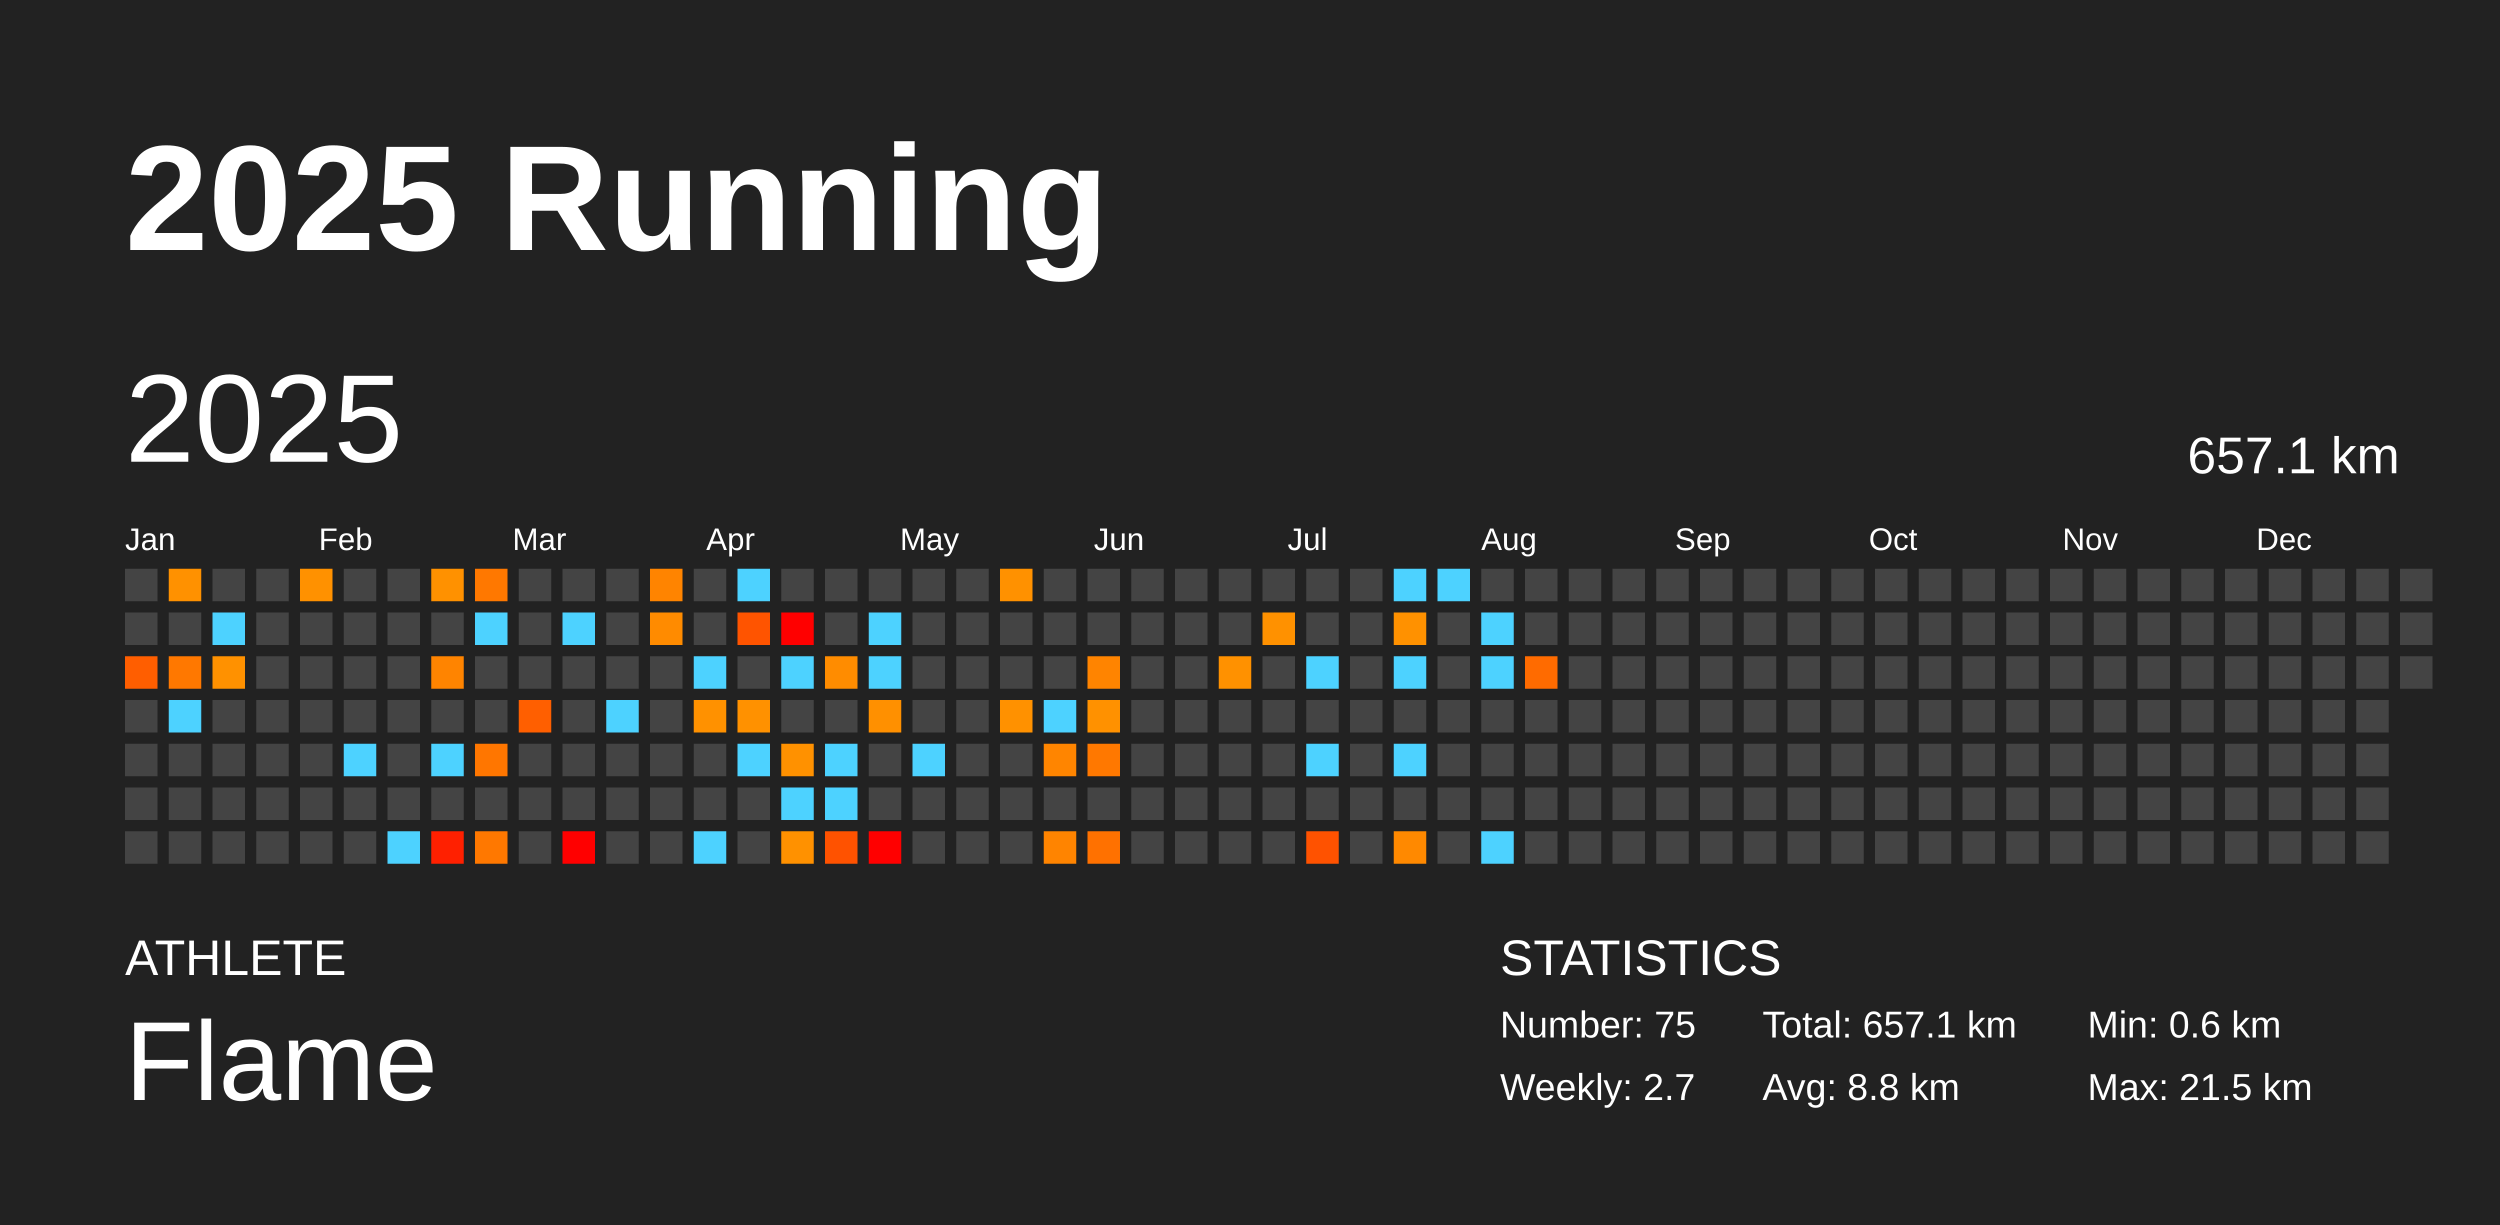
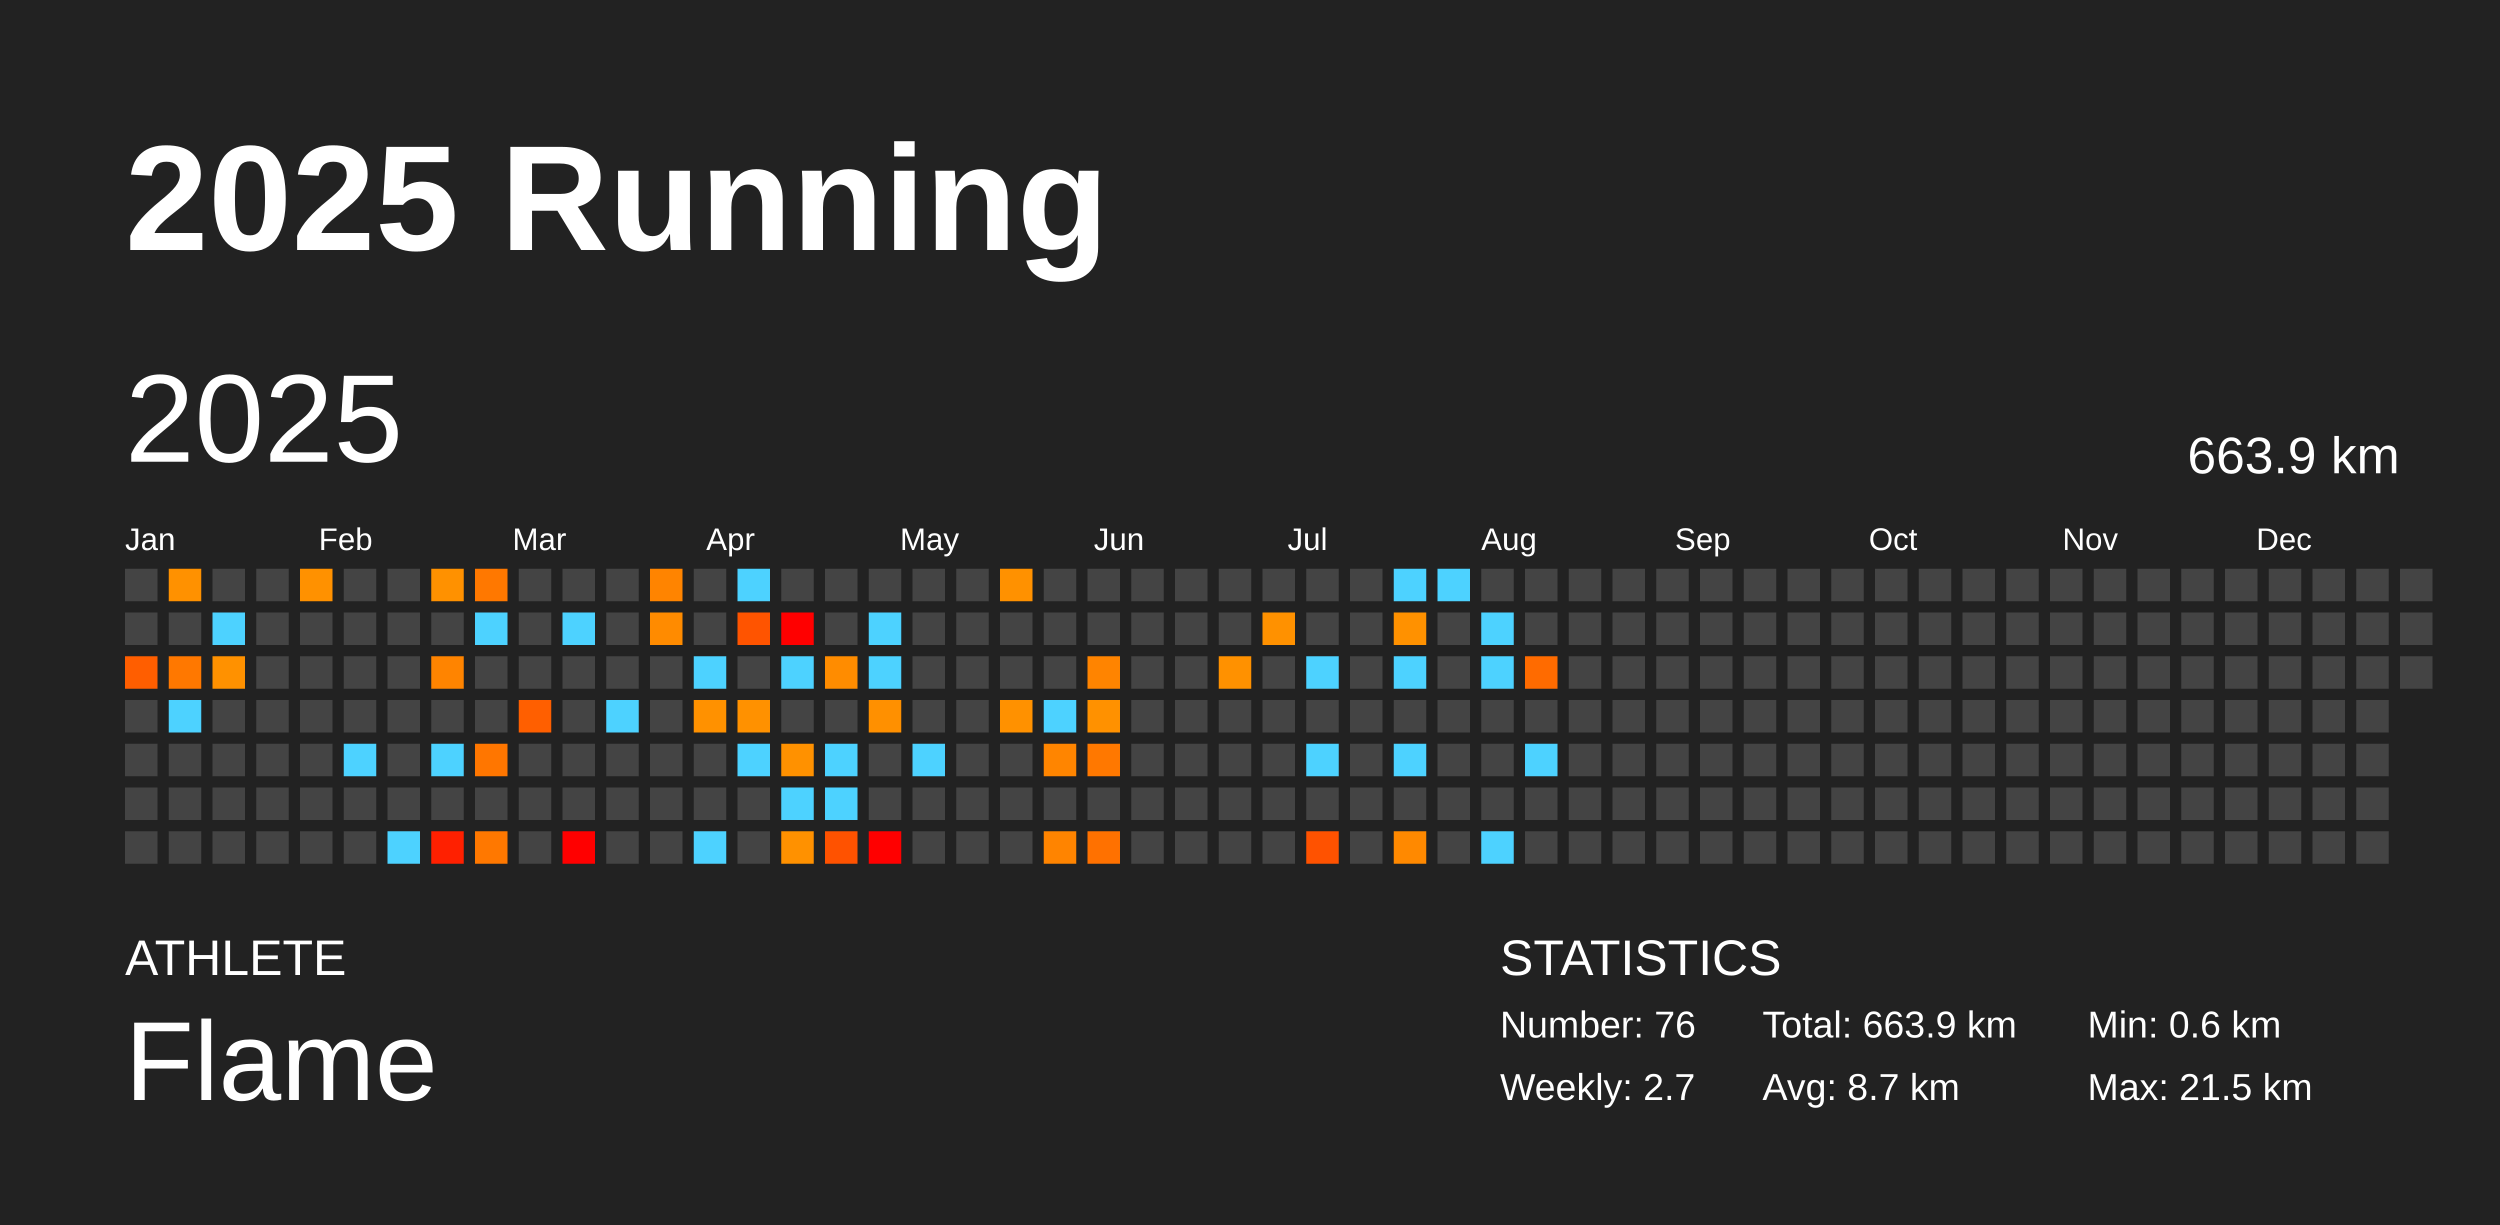
<svg xmlns="http://www.w3.org/2000/svg" baseProfile="full" height="98mm" version="1.1" viewBox="0,0,200,98" width="200mm">
  <defs />
  <rect fill="#222222" height="98" width="200" x="0" y="0" />
  <text fill="#FFFFFF" style="font-size:12px; font-family:Arial; font-weight:bold;" x="10" y="20">2025 Running</text>
  <text fill="#FFFFFF" style="font-size:4px; font-family:Arial" x="10" y="78">ATHLETE</text>
  <text fill="#FFFFFF" style="font-size:9px; font-family:Arial" x="10" y="88">Flame</text>
  <text fill="#FFFFFF" style="font-size:4px; font-family:Arial" x="120" y="78">STATISTICS</text>
-   <text fill="#FFFFFF" style="font-size:3px; font-family:Arial" x="120" y="83">Number: 75</text>
+   <text fill="#FFFFFF" style="font-size:3px; font-family:Arial" x="120" y="83">Number: 76</text>
  <text fill="#FFFFFF" style="font-size:3px; font-family:Arial" x="120" y="88">Weekly: 2.7</text>
-   <text fill="#FFFFFF" style="font-size:3px; font-family:Arial" x="141" y="83">Total: 657.1 km</text>
-   <text fill="#FFFFFF" style="font-size:3px; font-family:Arial" x="141" y="88">Avg: 8.8 km</text>
+   <text fill="#FFFFFF" style="font-size:3px; font-family:Arial" x="141" y="83">Total: 663.9 km</text>
+   <text fill="#FFFFFF" style="font-size:3px; font-family:Arial" x="141" y="88">Avg: 8.7 km</text>
  <text fill="#FFFFFF" style="font-size:3px; font-family:Arial" x="167" y="83">Min: 0.6 km</text>
  <text fill="#FFFFFF" style="font-size:3px; font-family:Arial" x="167" y="88">Max: 21.5 km</text>
  <text dominant-baseline="hanging" fill="#FFFFFF" style="font-size:10.0px; font-family:Arial;" x="10" y="30">2025</text>
-   <text dominant-baseline="hanging" fill="#FFFFFF" style="font-size:4.125px; font-family:Arial;" x="175" y="35">657.1 km</text>
+   <text dominant-baseline="hanging" fill="#FFFFFF" style="font-size:4.125px; font-family:Arial;" x="175" y="35">663.9 km</text>
  <text fill="#FFFFFF" style="font-size:2.5px; font-family:Arial" x="10.0" y="44">Jan</text>
  <text fill="#FFFFFF" style="font-size:2.5px; font-family:Arial" x="25.5" y="44">Feb</text>
  <text fill="#FFFFFF" style="font-size:2.5px; font-family:Arial" x="41.0" y="44">Mar</text>
  <text fill="#FFFFFF" style="font-size:2.5px; font-family:Arial" x="56.5" y="44">Apr</text>
  <text fill="#FFFFFF" style="font-size:2.5px; font-family:Arial" x="72.0" y="44">May</text>
  <text fill="#FFFFFF" style="font-size:2.5px; font-family:Arial" x="87.5" y="44">Jun</text>
  <text fill="#FFFFFF" style="font-size:2.5px; font-family:Arial" x="103.0" y="44">Jul</text>
  <text fill="#FFFFFF" style="font-size:2.5px; font-family:Arial" x="118.5" y="44">Aug</text>
  <text fill="#FFFFFF" style="font-size:2.5px; font-family:Arial" x="134.0" y="44">Sep</text>
  <text fill="#FFFFFF" style="font-size:2.5px; font-family:Arial" x="149.5" y="44">Oct</text>
  <text fill="#FFFFFF" style="font-size:2.5px; font-family:Arial" x="165.0" y="44">Nov</text>
  <text fill="#FFFFFF" style="font-size:2.5px; font-family:Arial" x="180.5" y="44">Dec</text>
  <rect fill="#444444" height="2.6" width="2.6" x="10.0" y="45.5" />
  <rect fill="#444444" height="2.6" width="2.6" x="10.0" y="49.0" />
  <rect fill="#ff5e00" height="2.6" width="2.6" x="10.0" y="52.5" />
  <rect fill="#444444" height="2.6" width="2.6" x="10.0" y="56.0" />
  <rect fill="#444444" height="2.6" width="2.6" x="10.0" y="59.5" />
  <rect fill="#444444" height="2.6" width="2.6" x="10.0" y="63.0" />
  <rect fill="#444444" height="2.6" width="2.6" x="10.0" y="66.5" />
  <rect fill="#ff9100" height="2.6" width="2.6" x="13.5" y="45.5" />
  <rect fill="#444444" height="2.6" width="2.6" x="13.5" y="49.0" />
  <rect fill="#ff7800" height="2.6" width="2.6" x="13.5" y="52.5" />
  <rect fill="#4dd2ff" height="2.6" width="2.6" x="13.5" y="56.0" />
  <rect fill="#444444" height="2.6" width="2.6" x="13.5" y="59.5" />
  <rect fill="#444444" height="2.6" width="2.6" x="13.5" y="63.0" />
  <rect fill="#444444" height="2.6" width="2.6" x="13.5" y="66.5" />
  <rect fill="#444444" height="2.6" width="2.6" x="17.0" y="45.5" />
  <rect fill="#4dd2ff" height="2.6" width="2.6" x="17.0" y="49.0" />
  <rect fill="#ff9100" height="2.6" width="2.6" x="17.0" y="52.5" />
  <rect fill="#444444" height="2.6" width="2.6" x="17.0" y="56.0" />
  <rect fill="#444444" height="2.6" width="2.6" x="17.0" y="59.5" />
  <rect fill="#444444" height="2.6" width="2.6" x="17.0" y="63.0" />
  <rect fill="#444444" height="2.6" width="2.6" x="17.0" y="66.5" />
  <rect fill="#444444" height="2.6" width="2.6" x="20.5" y="45.5" />
  <rect fill="#444444" height="2.6" width="2.6" x="20.5" y="49.0" />
  <rect fill="#444444" height="2.6" width="2.6" x="20.5" y="52.5" />
  <rect fill="#444444" height="2.6" width="2.6" x="20.5" y="56.0" />
  <rect fill="#444444" height="2.6" width="2.6" x="20.5" y="59.5" />
  <rect fill="#444444" height="2.6" width="2.6" x="20.5" y="63.0" />
  <rect fill="#444444" height="2.6" width="2.6" x="20.5" y="66.5" />
  <rect fill="#ff9100" height="2.6" width="2.6" x="24.0" y="45.5" />
  <rect fill="#444444" height="2.6" width="2.6" x="24.0" y="49.0" />
  <rect fill="#444444" height="2.6" width="2.6" x="24.0" y="52.5" />
  <rect fill="#444444" height="2.6" width="2.6" x="24.0" y="56.0" />
  <rect fill="#444444" height="2.6" width="2.6" x="24.0" y="59.5" />
  <rect fill="#444444" height="2.6" width="2.6" x="24.0" y="63.0" />
  <rect fill="#444444" height="2.6" width="2.6" x="24.0" y="66.5" />
  <rect fill="#444444" height="2.6" width="2.6" x="27.5" y="45.5" />
  <rect fill="#444444" height="2.6" width="2.6" x="27.5" y="49.0" />
  <rect fill="#444444" height="2.6" width="2.6" x="27.5" y="52.5" />
  <rect fill="#444444" height="2.6" width="2.6" x="27.5" y="56.0" />
  <rect fill="#4dd2ff" height="2.6" width="2.6" x="27.5" y="59.5" />
  <rect fill="#444444" height="2.6" width="2.6" x="27.5" y="63.0" />
  <rect fill="#444444" height="2.6" width="2.6" x="27.5" y="66.5" />
  <rect fill="#444444" height="2.6" width="2.6" x="31.0" y="45.5" />
  <rect fill="#444444" height="2.6" width="2.6" x="31.0" y="49.0" />
  <rect fill="#444444" height="2.6" width="2.6" x="31.0" y="52.5" />
  <rect fill="#444444" height="2.6" width="2.6" x="31.0" y="56.0" />
  <rect fill="#444444" height="2.6" width="2.6" x="31.0" y="59.5" />
  <rect fill="#444444" height="2.6" width="2.6" x="31.0" y="63.0" />
  <rect fill="#4dd2ff" height="2.6" width="2.6" x="31.0" y="66.5" />
  <rect fill="#ff9100" height="2.6" width="2.6" x="34.5" y="45.5" />
  <rect fill="#444444" height="2.6" width="2.6" x="34.5" y="49.0" />
  <rect fill="#ff8400" height="2.6" width="2.6" x="34.5" y="52.5" />
  <rect fill="#444444" height="2.6" width="2.6" x="34.5" y="56.0" />
  <rect fill="#4dd2ff" height="2.6" width="2.6" x="34.5" y="59.5" />
  <rect fill="#444444" height="2.6" width="2.6" x="34.5" y="63.0" />
  <rect fill="#ff2000" height="2.6" width="2.6" x="34.5" y="66.5" />
  <rect fill="#ff7800" height="2.6" width="2.6" x="38.0" y="45.5" />
  <rect fill="#4dd2ff" height="2.6" width="2.6" x="38.0" y="49.0" />
  <rect fill="#444444" height="2.6" width="2.6" x="38.0" y="52.5" />
  <rect fill="#444444" height="2.6" width="2.6" x="38.0" y="56.0" />
  <rect fill="#ff7600" height="2.6" width="2.6" x="38.0" y="59.5" />
  <rect fill="#444444" height="2.6" width="2.6" x="38.0" y="63.0" />
  <rect fill="#ff7800" height="2.6" width="2.6" x="38.0" y="66.5" />
  <rect fill="#444444" height="2.6" width="2.6" x="41.5" y="45.5" />
  <rect fill="#444444" height="2.6" width="2.6" x="41.5" y="49.0" />
  <rect fill="#444444" height="2.6" width="2.6" x="41.5" y="52.5" />
  <rect fill="#ff5f00" height="2.6" width="2.6" x="41.5" y="56.0" />
  <rect fill="#444444" height="2.6" width="2.6" x="41.5" y="59.5" />
  <rect fill="#444444" height="2.6" width="2.6" x="41.5" y="63.0" />
  <rect fill="#444444" height="2.6" width="2.6" x="41.5" y="66.5" />
  <rect fill="#444444" height="2.6" width="2.6" x="45.0" y="45.5" />
  <rect fill="#4dd2ff" height="2.6" width="2.6" x="45.0" y="49.0" />
  <rect fill="#444444" height="2.6" width="2.6" x="45.0" y="52.5" />
  <rect fill="#444444" height="2.6" width="2.6" x="45.0" y="56.0" />
  <rect fill="#444444" height="2.6" width="2.6" x="45.0" y="59.5" />
  <rect fill="#444444" height="2.6" width="2.6" x="45.0" y="63.0" />
  <rect fill="red" height="2.6" width="2.6" x="45.0" y="66.5" />
  <rect fill="#444444" height="2.6" width="2.6" x="48.5" y="45.5" />
  <rect fill="#444444" height="2.6" width="2.6" x="48.5" y="49.0" />
  <rect fill="#444444" height="2.6" width="2.6" x="48.5" y="52.5" />
  <rect fill="#4dd2ff" height="2.6" width="2.6" x="48.5" y="56.0" />
  <rect fill="#444444" height="2.6" width="2.6" x="48.5" y="59.5" />
  <rect fill="#444444" height="2.6" width="2.6" x="48.5" y="63.0" />
  <rect fill="#444444" height="2.6" width="2.6" x="48.5" y="66.5" />
  <rect fill="#ff8400" height="2.6" width="2.6" x="52.0" y="45.5" />
  <rect fill="#ff8b00" height="2.6" width="2.6" x="52.0" y="49.0" />
  <rect fill="#444444" height="2.6" width="2.6" x="52.0" y="52.5" />
  <rect fill="#444444" height="2.6" width="2.6" x="52.0" y="56.0" />
  <rect fill="#444444" height="2.6" width="2.6" x="52.0" y="59.5" />
  <rect fill="#444444" height="2.6" width="2.6" x="52.0" y="63.0" />
  <rect fill="#444444" height="2.6" width="2.6" x="52.0" y="66.5" />
  <rect fill="#444444" height="2.6" width="2.6" x="55.5" y="45.5" />
  <rect fill="#444444" height="2.6" width="2.6" x="55.5" y="49.0" />
  <rect fill="#4dd2ff" height="2.6" width="2.6" x="55.5" y="52.5" />
  <rect fill="#ff9100" height="2.6" width="2.6" x="55.5" y="56.0" />
  <rect fill="#444444" height="2.6" width="2.6" x="55.5" y="59.5" />
  <rect fill="#444444" height="2.6" width="2.6" x="55.5" y="63.0" />
  <rect fill="#4dd2ff" height="2.6" width="2.6" x="55.5" y="66.5" />
  <rect fill="#4dd2ff" height="2.6" width="2.6" x="59.0" y="45.5" />
  <rect fill="#ff5400" height="2.6" width="2.6" x="59.0" y="49.0" />
  <rect fill="#444444" height="2.6" width="2.6" x="59.0" y="52.5" />
  <rect fill="#ff9100" height="2.6" width="2.6" x="59.0" y="56.0" />
  <rect fill="#4dd2ff" height="2.6" width="2.6" x="59.0" y="59.5" />
  <rect fill="#444444" height="2.6" width="2.6" x="59.0" y="63.0" />
  <rect fill="#444444" height="2.6" width="2.6" x="59.0" y="66.5" />
  <rect fill="#444444" height="2.6" width="2.6" x="62.5" y="45.5" />
  <rect fill="red" height="2.6" width="2.6" x="62.5" y="49.0" />
  <rect fill="#4dd2ff" height="2.6" width="2.6" x="62.5" y="52.5" />
  <rect fill="#444444" height="2.6" width="2.6" x="62.5" y="56.0" />
  <rect fill="#ff9100" height="2.6" width="2.6" x="62.5" y="59.5" />
  <rect fill="#4dd2ff" height="2.6" width="2.6" x="62.5" y="63.0" />
  <rect fill="#ff9100" height="2.6" width="2.6" x="62.5" y="66.5" />
  <rect fill="#444444" height="2.6" width="2.6" x="66.0" y="45.5" />
  <rect fill="#444444" height="2.6" width="2.6" x="66.0" y="49.0" />
  <rect fill="#ff8c00" height="2.6" width="2.6" x="66.0" y="52.5" />
  <rect fill="#444444" height="2.6" width="2.6" x="66.0" y="56.0" />
  <rect fill="#4dd2ff" height="2.6" width="2.6" x="66.0" y="59.5" />
  <rect fill="#4dd2ff" height="2.6" width="2.6" x="66.0" y="63.0" />
  <rect fill="#ff5200" height="2.6" width="2.6" x="66.0" y="66.5" />
  <rect fill="#444444" height="2.6" width="2.6" x="69.5" y="45.5" />
  <rect fill="#4dd2ff" height="2.6" width="2.6" x="69.5" y="49.0" />
  <rect fill="#4dd2ff" height="2.6" width="2.6" x="69.5" y="52.5" />
  <rect fill="#ff9000" height="2.6" width="2.6" x="69.5" y="56.0" />
  <rect fill="#444444" height="2.6" width="2.6" x="69.5" y="59.5" />
  <rect fill="#444444" height="2.6" width="2.6" x="69.5" y="63.0" />
  <rect fill="red" height="2.6" width="2.6" x="69.5" y="66.5" />
  <rect fill="#444444" height="2.6" width="2.6" x="73.0" y="45.5" />
  <rect fill="#444444" height="2.6" width="2.6" x="73.0" y="49.0" />
  <rect fill="#444444" height="2.6" width="2.6" x="73.0" y="52.5" />
  <rect fill="#444444" height="2.6" width="2.6" x="73.0" y="56.0" />
  <rect fill="#4dd2ff" height="2.6" width="2.6" x="73.0" y="59.5" />
  <rect fill="#444444" height="2.6" width="2.6" x="73.0" y="63.0" />
  <rect fill="#444444" height="2.6" width="2.6" x="73.0" y="66.5" />
  <rect fill="#444444" height="2.6" width="2.6" x="76.5" y="45.5" />
  <rect fill="#444444" height="2.6" width="2.6" x="76.5" y="49.0" />
  <rect fill="#444444" height="2.6" width="2.6" x="76.5" y="52.5" />
  <rect fill="#444444" height="2.6" width="2.6" x="76.5" y="56.0" />
  <rect fill="#444444" height="2.6" width="2.6" x="76.5" y="59.5" />
  <rect fill="#444444" height="2.6" width="2.6" x="76.5" y="63.0" />
  <rect fill="#444444" height="2.6" width="2.6" x="76.5" y="66.5" />
  <rect fill="#ff9100" height="2.6" width="2.6" x="80.0" y="45.5" />
  <rect fill="#444444" height="2.6" width="2.6" x="80.0" y="49.0" />
  <rect fill="#444444" height="2.6" width="2.6" x="80.0" y="52.5" />
  <rect fill="#ff9100" height="2.6" width="2.6" x="80.0" y="56.0" />
  <rect fill="#444444" height="2.6" width="2.6" x="80.0" y="59.5" />
  <rect fill="#444444" height="2.6" width="2.6" x="80.0" y="63.0" />
  <rect fill="#444444" height="2.6" width="2.6" x="80.0" y="66.5" />
  <rect fill="#444444" height="2.6" width="2.6" x="83.5" y="45.5" />
  <rect fill="#444444" height="2.6" width="2.6" x="83.5" y="49.0" />
  <rect fill="#444444" height="2.6" width="2.6" x="83.5" y="52.5" />
  <rect fill="#4dd2ff" height="2.6" width="2.6" x="83.5" y="56.0" />
  <rect fill="#ff8500" height="2.6" width="2.6" x="83.5" y="59.5" />
  <rect fill="#444444" height="2.6" width="2.6" x="83.5" y="63.0" />
  <rect fill="#ff8400" height="2.6" width="2.6" x="83.5" y="66.5" />
  <rect fill="#444444" height="2.6" width="2.6" x="87.0" y="45.5" />
  <rect fill="#444444" height="2.6" width="2.6" x="87.0" y="49.0" />
  <rect fill="#ff8400" height="2.6" width="2.6" x="87.0" y="52.5" />
  <rect fill="#ff9100" height="2.6" width="2.6" x="87.0" y="56.0" />
  <rect fill="#ff7800" height="2.6" width="2.6" x="87.0" y="59.5" />
  <rect fill="#444444" height="2.6" width="2.6" x="87.0" y="63.0" />
  <rect fill="#ff7100" height="2.6" width="2.6" x="87.0" y="66.5" />
  <rect fill="#444444" height="2.6" width="2.6" x="90.5" y="45.5" />
  <rect fill="#444444" height="2.6" width="2.6" x="90.5" y="49.0" />
  <rect fill="#444444" height="2.6" width="2.6" x="90.5" y="52.5" />
  <rect fill="#444444" height="2.6" width="2.6" x="90.5" y="56.0" />
  <rect fill="#444444" height="2.6" width="2.6" x="90.5" y="59.5" />
  <rect fill="#444444" height="2.6" width="2.6" x="90.5" y="63.0" />
  <rect fill="#444444" height="2.6" width="2.6" x="90.5" y="66.5" />
  <rect fill="#444444" height="2.6" width="2.6" x="94.0" y="45.5" />
  <rect fill="#444444" height="2.6" width="2.6" x="94.0" y="49.0" />
  <rect fill="#444444" height="2.6" width="2.6" x="94.0" y="52.5" />
  <rect fill="#444444" height="2.6" width="2.6" x="94.0" y="56.0" />
  <rect fill="#444444" height="2.6" width="2.6" x="94.0" y="59.5" />
  <rect fill="#444444" height="2.6" width="2.6" x="94.0" y="63.0" />
  <rect fill="#444444" height="2.6" width="2.6" x="94.0" y="66.5" />
  <rect fill="#444444" height="2.6" width="2.6" x="97.5" y="45.5" />
  <rect fill="#444444" height="2.6" width="2.6" x="97.5" y="49.0" />
  <rect fill="#ff9100" height="2.6" width="2.6" x="97.5" y="52.5" />
  <rect fill="#444444" height="2.6" width="2.6" x="97.5" y="56.0" />
  <rect fill="#444444" height="2.6" width="2.6" x="97.5" y="59.5" />
  <rect fill="#444444" height="2.6" width="2.6" x="97.5" y="63.0" />
  <rect fill="#444444" height="2.6" width="2.6" x="97.5" y="66.5" />
  <rect fill="#444444" height="2.6" width="2.6" x="101.0" y="45.5" />
  <rect fill="#ff9100" height="2.6" width="2.6" x="101.0" y="49.0" />
  <rect fill="#444444" height="2.6" width="2.6" x="101.0" y="52.5" />
  <rect fill="#444444" height="2.6" width="2.6" x="101.0" y="56.0" />
  <rect fill="#444444" height="2.6" width="2.6" x="101.0" y="59.5" />
  <rect fill="#444444" height="2.6" width="2.6" x="101.0" y="63.0" />
  <rect fill="#444444" height="2.6" width="2.6" x="101.0" y="66.5" />
  <rect fill="#444444" height="2.6" width="2.6" x="104.5" y="45.5" />
  <rect fill="#444444" height="2.6" width="2.6" x="104.5" y="49.0" />
  <rect fill="#4dd2ff" height="2.6" width="2.6" x="104.5" y="52.5" />
  <rect fill="#444444" height="2.6" width="2.6" x="104.5" y="56.0" />
  <rect fill="#4dd2ff" height="2.6" width="2.6" x="104.5" y="59.5" />
  <rect fill="#444444" height="2.6" width="2.6" x="104.5" y="63.0" />
  <rect fill="#ff5200" height="2.6" width="2.6" x="104.5" y="66.5" />
  <rect fill="#444444" height="2.6" width="2.6" x="108.0" y="45.5" />
  <rect fill="#444444" height="2.6" width="2.6" x="108.0" y="49.0" />
  <rect fill="#444444" height="2.6" width="2.6" x="108.0" y="52.5" />
  <rect fill="#444444" height="2.6" width="2.6" x="108.0" y="56.0" />
  <rect fill="#444444" height="2.6" width="2.6" x="108.0" y="59.5" />
  <rect fill="#444444" height="2.6" width="2.6" x="108.0" y="63.0" />
  <rect fill="#444444" height="2.6" width="2.6" x="108.0" y="66.5" />
  <rect fill="#4dd2ff" height="2.6" width="2.6" x="111.5" y="45.5" />
  <rect fill="#ff9100" height="2.6" width="2.6" x="111.5" y="49.0" />
  <rect fill="#4dd2ff" height="2.6" width="2.6" x="111.5" y="52.5" />
  <rect fill="#444444" height="2.6" width="2.6" x="111.5" y="56.0" />
  <rect fill="#4dd2ff" height="2.6" width="2.6" x="111.5" y="59.5" />
  <rect fill="#444444" height="2.6" width="2.6" x="111.5" y="63.0" />
  <rect fill="#ff8900" height="2.6" width="2.6" x="111.5" y="66.5" />
  <rect fill="#4dd2ff" height="2.6" width="2.6" x="115.0" y="45.5" />
  <rect fill="#444444" height="2.6" width="2.6" x="115.0" y="49.0" />
  <rect fill="#444444" height="2.6" width="2.6" x="115.0" y="52.5" />
  <rect fill="#444444" height="2.6" width="2.6" x="115.0" y="56.0" />
  <rect fill="#444444" height="2.6" width="2.6" x="115.0" y="59.5" />
  <rect fill="#444444" height="2.6" width="2.6" x="115.0" y="63.0" />
  <rect fill="#444444" height="2.6" width="2.6" x="115.0" y="66.5" />
  <rect fill="#444444" height="2.6" width="2.6" x="118.5" y="45.5" />
  <rect fill="#4dd2ff" height="2.6" width="2.6" x="118.5" y="49.0" />
  <rect fill="#4dd2ff" height="2.6" width="2.6" x="118.5" y="52.5" />
  <rect fill="#444444" height="2.6" width="2.6" x="118.5" y="56.0" />
  <rect fill="#444444" height="2.6" width="2.6" x="118.5" y="59.5" />
  <rect fill="#444444" height="2.6" width="2.6" x="118.5" y="63.0" />
  <rect fill="#4dd2ff" height="2.6" width="2.6" x="118.5" y="66.5" />
  <rect fill="#444444" height="2.6" width="2.6" x="122.0" y="45.5" />
  <rect fill="#444444" height="2.6" width="2.6" x="122.0" y="49.0" />
  <rect fill="#ff6b00" height="2.6" width="2.6" x="122.0" y="52.5" />
  <rect fill="#444444" height="2.6" width="2.6" x="122.0" y="56.0" />
-   <rect fill="#444444" height="2.6" width="2.6" x="122.0" y="59.5" />
+   <rect fill="#4dd2ff" height="2.6" width="2.6" x="122.0" y="59.5" />
  <rect fill="#444444" height="2.6" width="2.6" x="122.0" y="63.0" />
  <rect fill="#444444" height="2.6" width="2.6" x="122.0" y="66.5" />
  <rect fill="#444444" height="2.6" width="2.6" x="125.5" y="45.5" />
  <rect fill="#444444" height="2.6" width="2.6" x="125.5" y="49.0" />
  <rect fill="#444444" height="2.6" width="2.6" x="125.5" y="52.5" />
  <rect fill="#444444" height="2.6" width="2.6" x="125.5" y="56.0" />
  <rect fill="#444444" height="2.6" width="2.6" x="125.5" y="59.5" />
  <rect fill="#444444" height="2.6" width="2.6" x="125.5" y="63.0" />
  <rect fill="#444444" height="2.6" width="2.6" x="125.5" y="66.5" />
  <rect fill="#444444" height="2.6" width="2.6" x="129.0" y="45.5" />
  <rect fill="#444444" height="2.6" width="2.6" x="129.0" y="49.0" />
  <rect fill="#444444" height="2.6" width="2.6" x="129.0" y="52.5" />
  <rect fill="#444444" height="2.6" width="2.6" x="129.0" y="56.0" />
  <rect fill="#444444" height="2.6" width="2.6" x="129.0" y="59.5" />
  <rect fill="#444444" height="2.6" width="2.6" x="129.0" y="63.0" />
  <rect fill="#444444" height="2.6" width="2.6" x="129.0" y="66.5" />
  <rect fill="#444444" height="2.6" width="2.6" x="132.5" y="45.5" />
  <rect fill="#444444" height="2.6" width="2.6" x="132.5" y="49.0" />
  <rect fill="#444444" height="2.6" width="2.6" x="132.5" y="52.5" />
  <rect fill="#444444" height="2.6" width="2.6" x="132.5" y="56.0" />
  <rect fill="#444444" height="2.6" width="2.6" x="132.5" y="59.5" />
  <rect fill="#444444" height="2.6" width="2.6" x="132.5" y="63.0" />
  <rect fill="#444444" height="2.6" width="2.6" x="132.5" y="66.5" />
  <rect fill="#444444" height="2.6" width="2.6" x="136.0" y="45.5" />
  <rect fill="#444444" height="2.6" width="2.6" x="136.0" y="49.0" />
  <rect fill="#444444" height="2.6" width="2.6" x="136.0" y="52.5" />
  <rect fill="#444444" height="2.6" width="2.6" x="136.0" y="56.0" />
  <rect fill="#444444" height="2.6" width="2.6" x="136.0" y="59.5" />
  <rect fill="#444444" height="2.6" width="2.6" x="136.0" y="63.0" />
  <rect fill="#444444" height="2.6" width="2.6" x="136.0" y="66.5" />
  <rect fill="#444444" height="2.6" width="2.6" x="139.5" y="45.5" />
  <rect fill="#444444" height="2.6" width="2.6" x="139.5" y="49.0" />
  <rect fill="#444444" height="2.6" width="2.6" x="139.5" y="52.5" />
  <rect fill="#444444" height="2.6" width="2.6" x="139.5" y="56.0" />
  <rect fill="#444444" height="2.6" width="2.6" x="139.5" y="59.5" />
  <rect fill="#444444" height="2.6" width="2.6" x="139.5" y="63.0" />
  <rect fill="#444444" height="2.6" width="2.6" x="139.5" y="66.5" />
  <rect fill="#444444" height="2.6" width="2.6" x="143.0" y="45.5" />
  <rect fill="#444444" height="2.6" width="2.6" x="143.0" y="49.0" />
  <rect fill="#444444" height="2.6" width="2.6" x="143.0" y="52.5" />
  <rect fill="#444444" height="2.6" width="2.6" x="143.0" y="56.0" />
  <rect fill="#444444" height="2.6" width="2.6" x="143.0" y="59.5" />
  <rect fill="#444444" height="2.6" width="2.6" x="143.0" y="63.0" />
  <rect fill="#444444" height="2.6" width="2.6" x="143.0" y="66.5" />
  <rect fill="#444444" height="2.6" width="2.6" x="146.5" y="45.5" />
  <rect fill="#444444" height="2.6" width="2.6" x="146.5" y="49.0" />
  <rect fill="#444444" height="2.6" width="2.6" x="146.5" y="52.5" />
  <rect fill="#444444" height="2.6" width="2.6" x="146.5" y="56.0" />
  <rect fill="#444444" height="2.6" width="2.6" x="146.5" y="59.5" />
  <rect fill="#444444" height="2.6" width="2.6" x="146.5" y="63.0" />
  <rect fill="#444444" height="2.6" width="2.6" x="146.5" y="66.5" />
  <rect fill="#444444" height="2.6" width="2.6" x="150.0" y="45.5" />
  <rect fill="#444444" height="2.6" width="2.6" x="150.0" y="49.0" />
  <rect fill="#444444" height="2.6" width="2.6" x="150.0" y="52.5" />
  <rect fill="#444444" height="2.6" width="2.6" x="150.0" y="56.0" />
  <rect fill="#444444" height="2.6" width="2.6" x="150.0" y="59.5" />
  <rect fill="#444444" height="2.6" width="2.6" x="150.0" y="63.0" />
  <rect fill="#444444" height="2.6" width="2.6" x="150.0" y="66.5" />
  <rect fill="#444444" height="2.6" width="2.6" x="153.5" y="45.5" />
  <rect fill="#444444" height="2.6" width="2.6" x="153.5" y="49.0" />
  <rect fill="#444444" height="2.6" width="2.6" x="153.5" y="52.5" />
  <rect fill="#444444" height="2.6" width="2.6" x="153.5" y="56.0" />
  <rect fill="#444444" height="2.6" width="2.6" x="153.5" y="59.5" />
  <rect fill="#444444" height="2.6" width="2.6" x="153.5" y="63.0" />
  <rect fill="#444444" height="2.6" width="2.6" x="153.5" y="66.5" />
  <rect fill="#444444" height="2.6" width="2.6" x="157.0" y="45.5" />
  <rect fill="#444444" height="2.6" width="2.6" x="157.0" y="49.0" />
  <rect fill="#444444" height="2.6" width="2.6" x="157.0" y="52.5" />
  <rect fill="#444444" height="2.6" width="2.6" x="157.0" y="56.0" />
  <rect fill="#444444" height="2.6" width="2.6" x="157.0" y="59.5" />
  <rect fill="#444444" height="2.6" width="2.6" x="157.0" y="63.0" />
  <rect fill="#444444" height="2.6" width="2.6" x="157.0" y="66.5" />
  <rect fill="#444444" height="2.6" width="2.6" x="160.5" y="45.5" />
  <rect fill="#444444" height="2.6" width="2.6" x="160.5" y="49.0" />
  <rect fill="#444444" height="2.6" width="2.6" x="160.5" y="52.5" />
  <rect fill="#444444" height="2.6" width="2.6" x="160.5" y="56.0" />
  <rect fill="#444444" height="2.6" width="2.6" x="160.5" y="59.5" />
  <rect fill="#444444" height="2.6" width="2.6" x="160.5" y="63.0" />
  <rect fill="#444444" height="2.6" width="2.6" x="160.5" y="66.5" />
  <rect fill="#444444" height="2.6" width="2.6" x="164.0" y="45.5" />
  <rect fill="#444444" height="2.6" width="2.6" x="164.0" y="49.0" />
  <rect fill="#444444" height="2.6" width="2.6" x="164.0" y="52.5" />
  <rect fill="#444444" height="2.6" width="2.6" x="164.0" y="56.0" />
  <rect fill="#444444" height="2.6" width="2.6" x="164.0" y="59.5" />
  <rect fill="#444444" height="2.6" width="2.6" x="164.0" y="63.0" />
  <rect fill="#444444" height="2.6" width="2.6" x="164.0" y="66.5" />
  <rect fill="#444444" height="2.6" width="2.6" x="167.5" y="45.5" />
  <rect fill="#444444" height="2.6" width="2.6" x="167.5" y="49.0" />
  <rect fill="#444444" height="2.6" width="2.6" x="167.5" y="52.5" />
  <rect fill="#444444" height="2.6" width="2.6" x="167.5" y="56.0" />
  <rect fill="#444444" height="2.6" width="2.6" x="167.5" y="59.5" />
  <rect fill="#444444" height="2.6" width="2.6" x="167.5" y="63.0" />
  <rect fill="#444444" height="2.6" width="2.6" x="167.5" y="66.5" />
  <rect fill="#444444" height="2.6" width="2.6" x="171.0" y="45.5" />
  <rect fill="#444444" height="2.6" width="2.6" x="171.0" y="49.0" />
  <rect fill="#444444" height="2.6" width="2.6" x="171.0" y="52.5" />
  <rect fill="#444444" height="2.6" width="2.6" x="171.0" y="56.0" />
  <rect fill="#444444" height="2.6" width="2.6" x="171.0" y="59.5" />
  <rect fill="#444444" height="2.6" width="2.6" x="171.0" y="63.0" />
  <rect fill="#444444" height="2.6" width="2.6" x="171.0" y="66.5" />
  <rect fill="#444444" height="2.6" width="2.6" x="174.5" y="45.5" />
  <rect fill="#444444" height="2.6" width="2.6" x="174.5" y="49.0" />
  <rect fill="#444444" height="2.6" width="2.6" x="174.5" y="52.5" />
  <rect fill="#444444" height="2.6" width="2.6" x="174.5" y="56.0" />
  <rect fill="#444444" height="2.6" width="2.6" x="174.5" y="59.5" />
  <rect fill="#444444" height="2.6" width="2.6" x="174.5" y="63.0" />
  <rect fill="#444444" height="2.6" width="2.6" x="174.5" y="66.5" />
  <rect fill="#444444" height="2.6" width="2.6" x="178.0" y="45.5" />
  <rect fill="#444444" height="2.6" width="2.6" x="178.0" y="49.0" />
  <rect fill="#444444" height="2.6" width="2.6" x="178.0" y="52.5" />
  <rect fill="#444444" height="2.6" width="2.6" x="178.0" y="56.0" />
  <rect fill="#444444" height="2.6" width="2.6" x="178.0" y="59.5" />
  <rect fill="#444444" height="2.6" width="2.6" x="178.0" y="63.0" />
  <rect fill="#444444" height="2.6" width="2.6" x="178.0" y="66.5" />
  <rect fill="#444444" height="2.6" width="2.6" x="181.5" y="45.5" />
  <rect fill="#444444" height="2.6" width="2.6" x="181.5" y="49.0" />
  <rect fill="#444444" height="2.6" width="2.6" x="181.5" y="52.5" />
  <rect fill="#444444" height="2.6" width="2.6" x="181.5" y="56.0" />
  <rect fill="#444444" height="2.6" width="2.6" x="181.5" y="59.5" />
  <rect fill="#444444" height="2.6" width="2.6" x="181.5" y="63.0" />
  <rect fill="#444444" height="2.6" width="2.6" x="181.5" y="66.5" />
  <rect fill="#444444" height="2.6" width="2.6" x="185.0" y="45.5" />
  <rect fill="#444444" height="2.6" width="2.6" x="185.0" y="49.0" />
  <rect fill="#444444" height="2.6" width="2.6" x="185.0" y="52.5" />
  <rect fill="#444444" height="2.6" width="2.6" x="185.0" y="56.0" />
  <rect fill="#444444" height="2.6" width="2.6" x="185.0" y="59.5" />
  <rect fill="#444444" height="2.6" width="2.6" x="185.0" y="63.0" />
  <rect fill="#444444" height="2.6" width="2.6" x="185.0" y="66.5" />
  <rect fill="#444444" height="2.6" width="2.6" x="188.5" y="45.5" />
  <rect fill="#444444" height="2.6" width="2.6" x="188.5" y="49.0" />
  <rect fill="#444444" height="2.6" width="2.6" x="188.5" y="52.5" />
  <rect fill="#444444" height="2.6" width="2.6" x="188.5" y="56.0" />
  <rect fill="#444444" height="2.6" width="2.6" x="188.5" y="59.5" />
  <rect fill="#444444" height="2.6" width="2.6" x="188.5" y="63.0" />
  <rect fill="#444444" height="2.6" width="2.6" x="188.5" y="66.5" />
  <rect fill="#444444" height="2.6" width="2.6" x="192.0" y="45.5" />
  <rect fill="#444444" height="2.6" width="2.6" x="192.0" y="49.0" />
  <rect fill="#444444" height="2.6" width="2.6" x="192.0" y="52.5" />
</svg>
